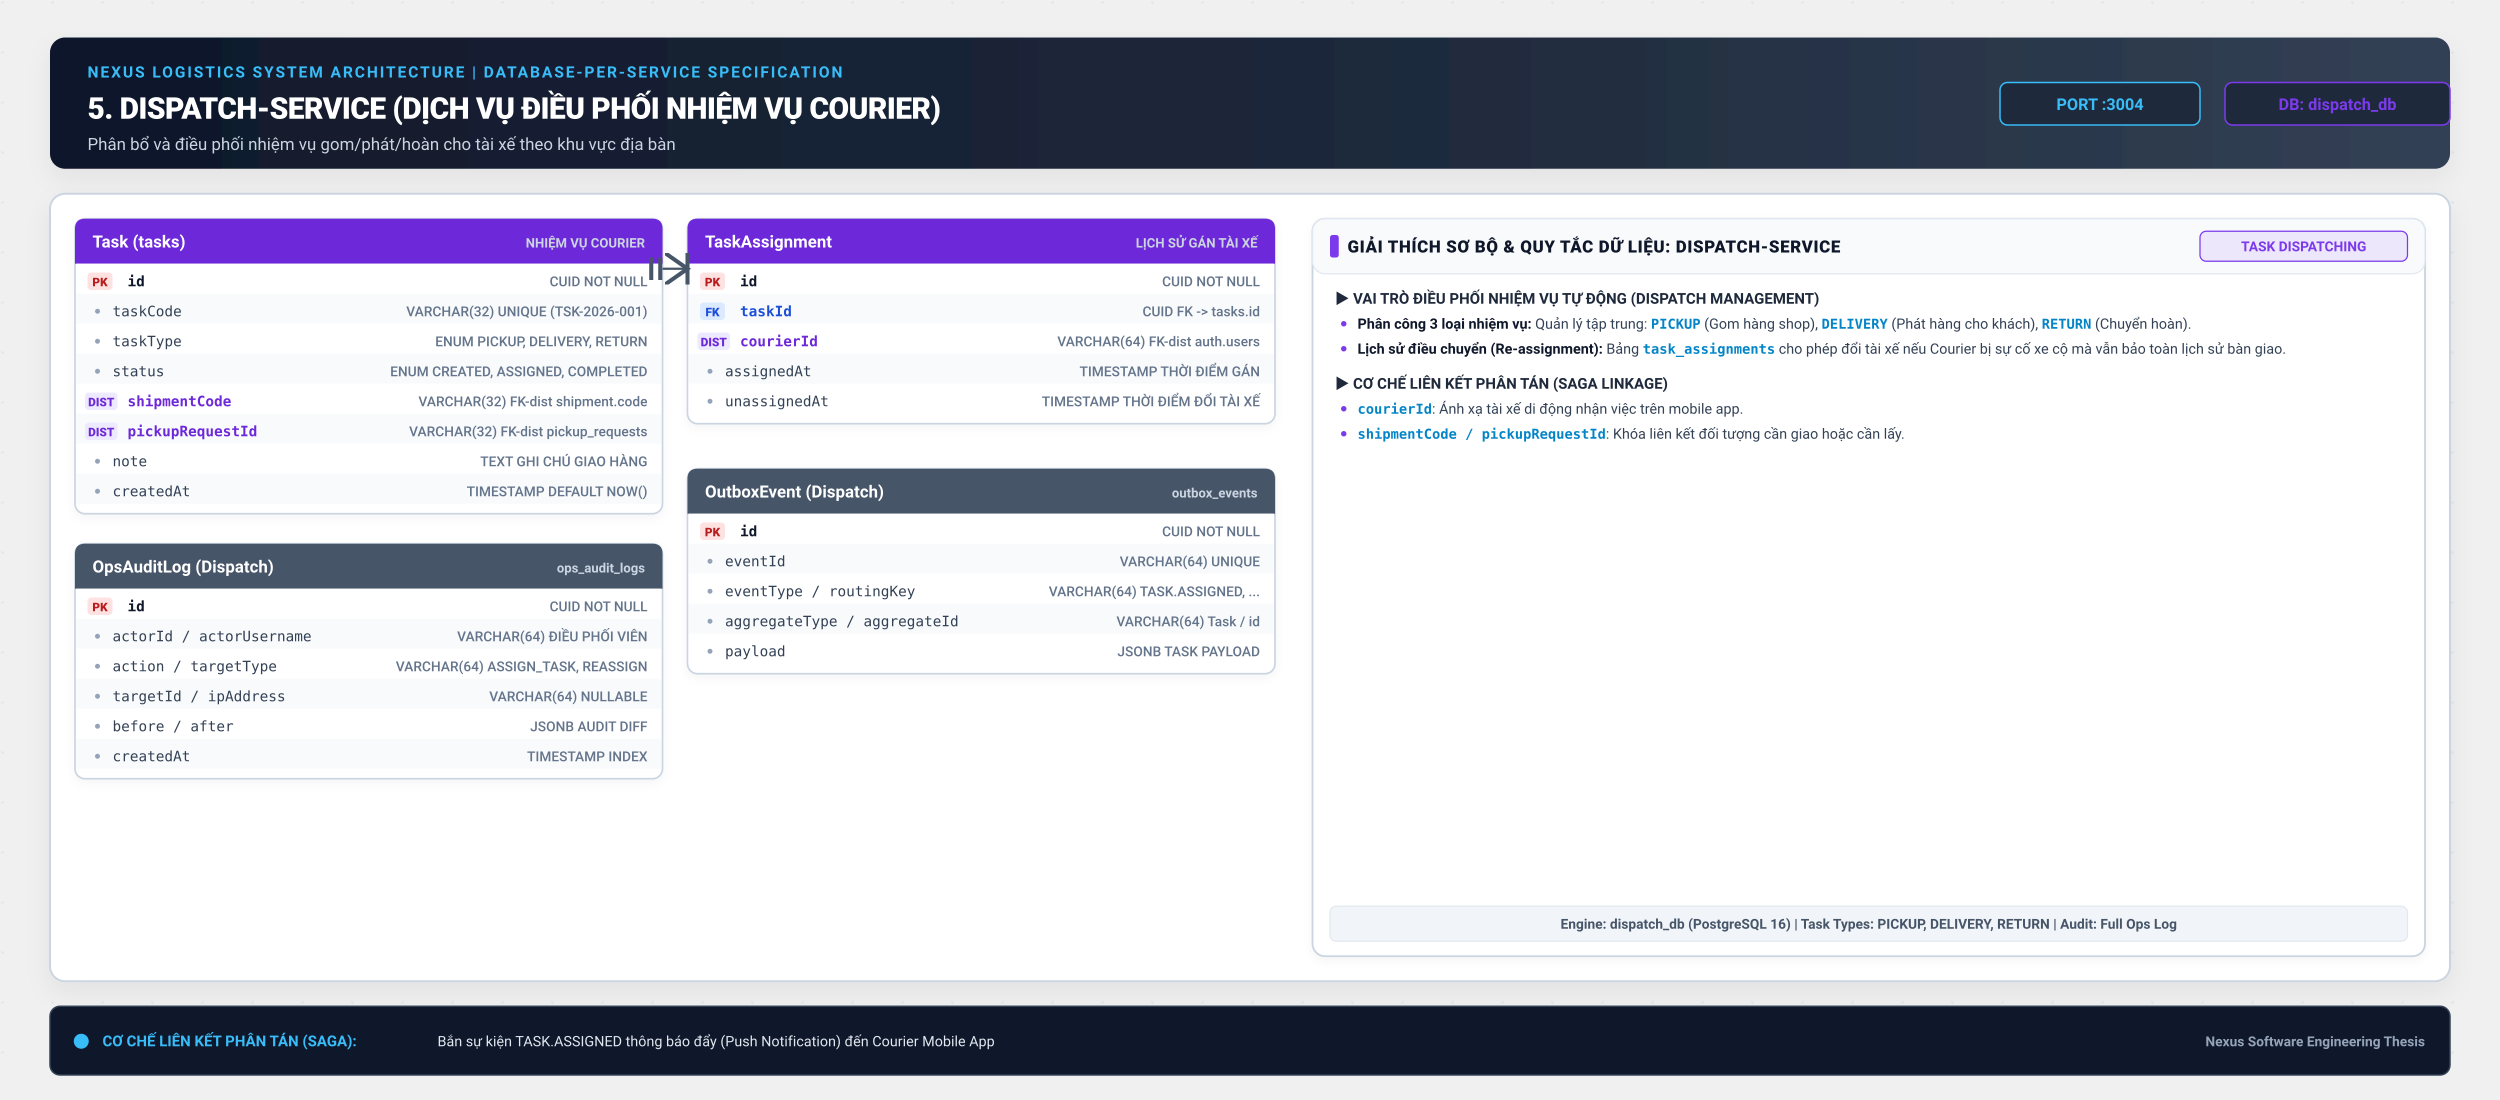
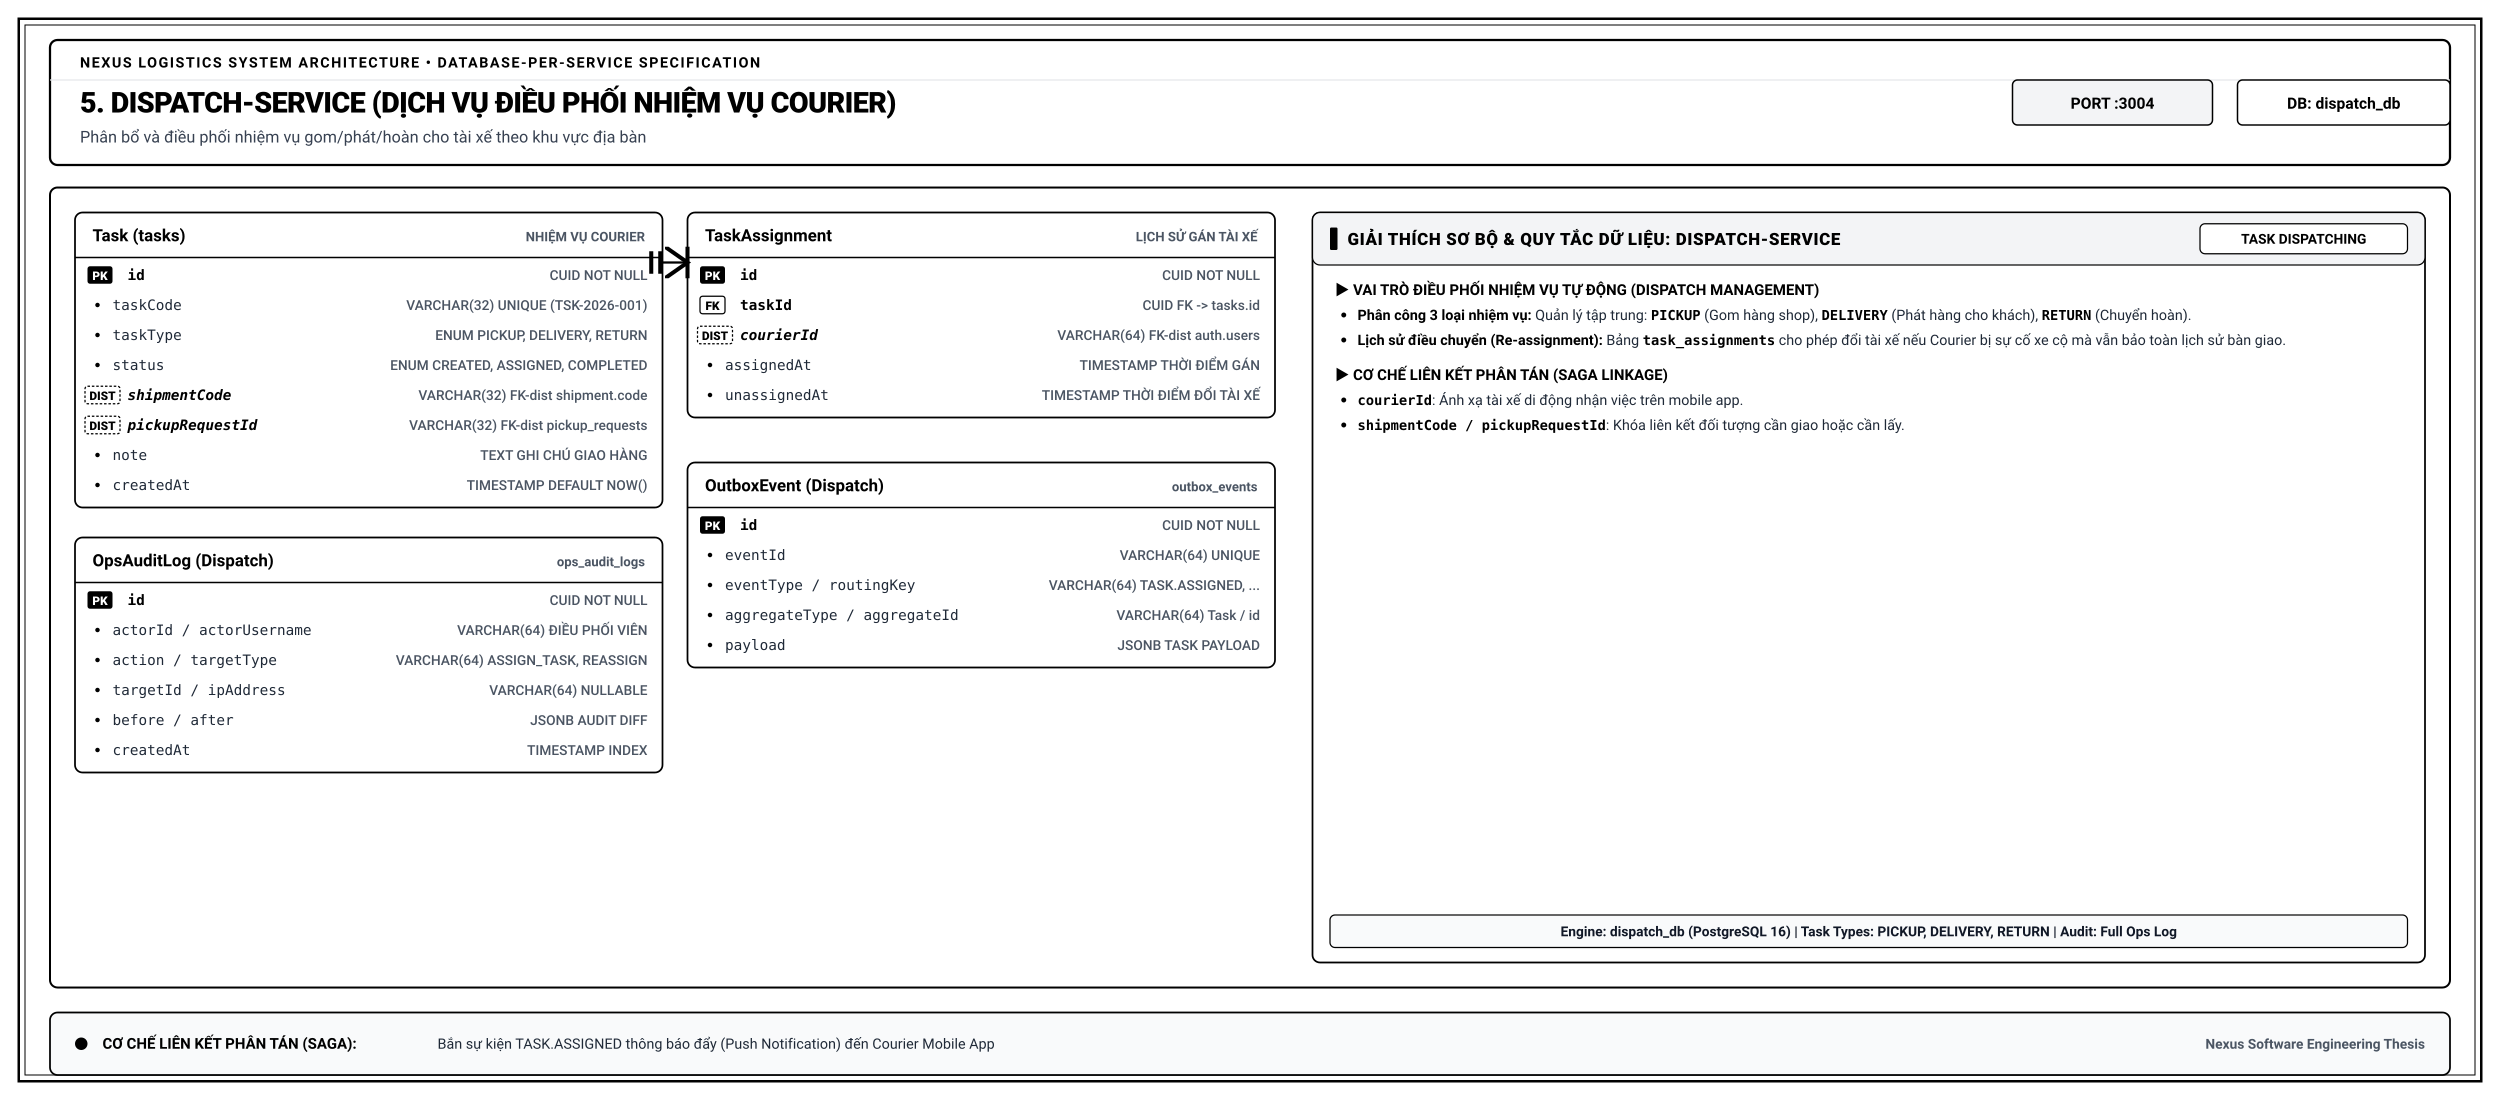
- <svg xmlns="http://www.w3.org/2000/svg" viewBox="0 0 2000 880" width="100%" height="100%" style="background:#F8FAFC;">
+ <svg xmlns="http://www.w3.org/2000/svg" viewBox="0 0 2000 880" width="100%" height="100%" style="background:#FFFFFF;">
  <defs>
-     <filter id="card-shadow" x="-2%" y="-1.5%" width="104%" height="104%" filterUnits="userSpaceOnUse">
-       <feDropShadow dx="0" dy="8" stdDeviation="10" flood-color="#0F172A" flood-opacity="0.06" />
-     </filter>
-     <filter id="table-shadow" x="-3%" y="-3%" width="106%" height="108%" filterUnits="userSpaceOnUse">
-       <feDropShadow dx="0" dy="3" stdDeviation="4" flood-color="#0F172A" flood-opacity="0.04" />
-     </filter>
    <marker id="crow-many" markerWidth="14" markerHeight="14" refX="10" refY="7" orient="auto">
-       <path d="M 0 0 L 10 7 L 0 14 M 10 0 L 10 14" stroke="#475569" stroke-width="1.8" fill="none" />
+       <path d="M 0 0 L 10 7 L 0 14 M 10 0 L 10 14" stroke="#000000" stroke-width="1.8" fill="none" />
    </marker>
    <marker id="crow-one" markerWidth="14" markerHeight="14" refX="10" refY="7" orient="auto">
-       <line x1="5" y1="2" x2="5" y2="12" stroke="#475569" stroke-width="1.8" />
-       <line x1="9" y1="2" x2="9" y2="12" stroke="#475569" stroke-width="1.8" />
+       <line x1="5" y1="2" x2="5" y2="12" stroke="#000000" stroke-width="1.8" />
+       <line x1="9" y1="2" x2="9" y2="12" stroke="#000000" stroke-width="1.8" />
    </marker>
    <marker id="arrow-dist" markerWidth="12" markerHeight="12" refX="9" refY="6" orient="auto">
-       <path d="M 0 1 L 9 6 L 0 11 z" fill="#0284C7" />
+       <path d="M 0 1 L 9 6 L 0 11 z" fill="#000000" />
    </marker>
-     <linearGradient id="header-grad" x1="0%" y1="0%" x2="100%" y2="0%">
-       <stop offset="0%" stop-color="#0F172A" />
-       <stop offset="55%" stop-color="#1E293B" />
-       <stop offset="100%" stop-color="#334155" />
-     </linearGradient>
-     <pattern id="grid-pattern" width="40" height="40" patternUnits="userSpaceOnUse">
-       <circle cx="2" cy="2" r="1.2" fill="#E2E8F0" />
-     </pattern>
  </defs>
-   <rect width="100%" height="100%" fill="url(#grid-pattern)" />
+   <rect width="100%" height="100%" fill="#FFFFFF" />
+   <rect x="15" y="15" width="1970" height="850" fill="none" stroke="#000000" stroke-width="2" />
+   <rect x="20" y="20" width="1960" height="840" fill="none" stroke="#000000" stroke-width="0.8" />
  <style>
    text { font-family: -apple-system, BlinkMacSystemFont, "Segoe UI", Roboto, "Helvetica Neue", Arial, sans-serif; }
-     .doc-badge { font-size: 12.5px; font-weight: 700; fill: #38BDF8; letter-spacing: 1.5px; text-transform: uppercase; }
-     .doc-title { font-size: 24px; font-weight: 800; fill: #FFFFFF; letter-spacing: -0.5px; }
-     .doc-subtitle { font-size: 13.5px; font-weight: 400; fill: #CBD5E1; }
-     .meta-tag { font-size: 11.5px; font-weight: 600; fill: #E2E8F0; }
+     .doc-badge { font-size: 11.5px; font-weight: 700; fill: #000000; letter-spacing: 1.2px; text-transform: uppercase; }
+     .doc-title { font-size: 23px; font-weight: 800; fill: #000000; letter-spacing: -0.5px; }
+     .doc-subtitle { font-size: 13px; font-weight: 400; fill: #374151; }
    
-     .svc-title { font-size: 18px; font-weight: 800; fill: #0F172A; }
-     .svc-sub { font-size: 12.5px; font-weight: 500; fill: #64748B; }
-     .svc-port { font-size: 12px; font-weight: 700; font-family: ui-monospace, Menlo, monospace; fill: #0284C7; }
+     .tbl-header { font-size: 13.5px; font-weight: 700; fill: #000000; }
+     .tbl-tag { font-size: 10.5px; font-weight: 600; fill: #4B5563; text-transform: uppercase; }
+     .tbl-field-pk { font-size: 11.5px; font-weight: 700; fill: #000000; font-family: ui-monospace, Menlo, monospace; }
+     .tbl-field-fk { font-size: 11.5px; font-weight: 600; fill: #000000; font-family: ui-monospace, Menlo, monospace; }
+     .tbl-field-dist { font-size: 11.5px; font-weight: 600; fill: #000000; font-style: italic; font-family: ui-monospace, Menlo, monospace; }
+     .tbl-field-normal { font-size: 11.5px; font-weight: 500; fill: #1F2937; font-family: ui-monospace, Menlo, monospace; }
+     .tbl-type { font-size: 11px; font-weight: 500; fill: #4B5563; }

-     .tbl-header { font-size: 13.5px; font-weight: 700; fill: #FFFFFF; }
-     .tbl-tag { font-size: 10.5px; font-weight: 600; fill: #CBD5E1; text-transform: uppercase; }
-     .tbl-field-pk { font-size: 11.5px; font-weight: 700; fill: #0F172A; font-family: ui-monospace, Menlo, monospace; }
-     .tbl-field-fk { font-size: 11.5px; font-weight: 600; fill: #1D4ED8; font-family: ui-monospace, Menlo, monospace; }
-     .tbl-field-dist { font-size: 11.5px; font-weight: 600; fill: #6D28D9; font-family: ui-monospace, Menlo, monospace; }
-     .tbl-field-normal { font-size: 11.5px; font-weight: 500; fill: #334155; font-family: ui-monospace, Menlo, monospace; }
-     .tbl-type { font-size: 11px; font-weight: 500; fill: #64748B; }
+     .badge-pk { font-size: 9.5px; font-weight: 800; fill: #FFFFFF; }
+     .badge-fk { font-size: 9.5px; font-weight: 800; fill: #000000; }
+     .badge-dist { font-size: 9.5px; font-weight: 800; fill: #000000; }

-     .badge-pk { font-size: 9.5px; font-weight: 800; fill: #B91C1C; }
-     .badge-fk { font-size: 9.5px; font-weight: 800; fill: #1D4ED8; }
-     .badge-dist { font-size: 9.5px; font-weight: 800; fill: #6D28D9; }
- 
-     .panel-header { font-size: 13.5px; font-weight: 800; fill: #0F172A; text-transform: uppercase; letter-spacing: 0.5px; }
-     .panel-sec-title { font-size: 12px; font-weight: 700; fill: #1E293B; }
-     .panel-body { font-size: 11.5px; font-weight: 400; fill: #334155; }
-     .panel-bold { font-weight: 700; fill: #0F172A; }
-     .panel-code { font-family: ui-monospace, Menlo, monospace; font-size: 11px; font-weight: 700; fill: #0284C7; }
+     .panel-header { font-size: 13.5px; font-weight: 800; fill: #000000; text-transform: uppercase; letter-spacing: 0.5px; }
+     .panel-sec-title { font-size: 12px; font-weight: 700; fill: #000000; }
+     .panel-body { font-size: 11.5px; font-weight: 400; fill: #1F2937; }
+     .panel-bold { font-weight: 700; fill: #000000; }
+     .panel-code { font-family: ui-monospace, Menlo, monospace; font-size: 11px; font-weight: 700; fill: #000000; }
  </style>
-   <g id="Header" transform="translate(40, 30)">
-     <rect width="1920" height="105" rx="12" fill="url(#header-grad)" filter="url(#card-shadow)" />
-     <text x="30" y="32" class="doc-badge">NEXUS LOGISTICS SYSTEM ARCHITECTURE | DATABASE-PER-SERVICE SPECIFICATION</text>
-     <text x="30" y="65" class="doc-title">5. DISPATCH-SERVICE (DỊCH VỤ ĐIỀU PHỐI NHIỆM VỤ COURIER)</text>
-     <text x="30" y="90" class="doc-subtitle">Phân bổ và điều phối nhiệm vụ gom/phát/hoàn cho tài xế theo khu vực địa bàn</text>
-     <rect x="1560" y="36" width="160" height="34" rx="6" fill="#1E293B" stroke="#38BDF8" stroke-width="1.2" />
-     <text x="1640" y="58" font-size="13" font-weight="700" fill="#38BDF8" text-anchor="middle">PORT :3004</text>
-     <rect x="1740" y="36" width="180" height="34" rx="6" fill="#1E293B" stroke="#7C3AED" stroke-width="1.2" />
-     <text x="1830" y="58" font-size="13" font-weight="700" fill="#7C3AED" text-anchor="middle">DB: dispatch_db</text>
+   <g id="Header" transform="translate(40, 32)">
+     <rect width="1920" height="100" rx="6" fill="#FFFFFF" stroke="#000000" stroke-width="1.8" />
+     <line x1="0" y1="32" x2="1920" y2="32" stroke="#E5E7EB" stroke-width="1" />
+     <text x="24" y="22" class="doc-badge">NEXUS LOGISTICS SYSTEM ARCHITECTURE • DATABASE-PER-SERVICE SPECIFICATION</text>
+     <text x="24" y="58" class="doc-title">5. DISPATCH-SERVICE (DỊCH VỤ ĐIỀU PHỐI NHIỆM VỤ COURIER)</text>
+     <text x="24" y="82" class="doc-subtitle">Phân bổ và điều phối nhiệm vụ gom/phát/hoàn cho tài xế theo khu vực địa bàn</text>
+     <rect x="1570" y="32" width="160" height="36" rx="4" fill="#F3F4F6" stroke="#000000" stroke-width="1.2" />
+     <text x="1650" y="55" font-size="12.5" font-weight="700" fill="#000000" text-anchor="middle">PORT :3004</text>
+     <rect x="1750" y="32" width="170" height="36" rx="4" fill="#FFFFFF" stroke="#000000" stroke-width="1.2" />
+     <text x="1835" y="55" font-size="12.5" font-weight="700" fill="#000000" text-anchor="middle">DB: dispatch_db</text>
  </g>
-   <g id="ServiceBody" transform="translate(40, 155)">
-     <rect width="1920" height="630" rx="12" fill="#FFFFFF" stroke="#CBD5E1" stroke-width="1.6" filter="url(#card-shadow)" />
+   <g id="ServiceBody" transform="translate(40, 150)">
+     <rect width="1920" height="640" rx="6" fill="#FFFFFF" stroke="#000000" stroke-width="1.6" />
    <g transform="translate(20, 20)">
-       <rect width="470" height="236" rx="8" fill="#FFFFFF" stroke="#CBD5E1" stroke-width="1.4" filter="url(#table-shadow)" />
-       <path d="M 0 8 Q 0 0 8 0 L 462 0 Q 470 0 470 8 L 470 36 L 0 36 Z" fill="#6D28D9" />
+       <rect width="470" height="236" rx="6" fill="#FFFFFF" stroke="#000000" stroke-width="1.4" />
+       <line x1="0" y1="36" x2="470" y2="36" stroke="#000000" stroke-width="1.2" />
      <text x="14" y="23" class="tbl-header">Task (tasks)</text>
      <text x="456" y="23" class="tbl-tag" text-anchor="end">NHIỆM VỤ COURIER</text>
-       <rect x="1" y="36" width="468" height="24" fill="#FFFFFF" />
-       <rect x="10" y="43" width="20" height="14" rx="3" fill="#FEE2E2" />
+       <rect x="10" y="43" width="20" height="14" rx="2" fill="#000000" />
      <text x="20" y="54" class="badge-pk" text-anchor="middle">PK</text>
      <text x="42" y="54" class="tbl-field-pk">id</text>
      <text x="458" y="54" class="tbl-type" text-anchor="end">CUID NOT NULL</text>
-       <rect x="1" y="60" width="468" height="24" fill="#F8FAFC" />
-       <circle cx="18" cy="74" r="2" fill="#94A3B8" />
+       <circle cx="18" cy="74" r="1.8" fill="#000000" />
      <text x="30" y="78" class="tbl-field-normal">taskCode</text>
      <text x="458" y="78" class="tbl-type" text-anchor="end">VARCHAR(32) UNIQUE (TSK-2026-001)</text>
-       <rect x="1" y="84" width="468" height="24" fill="#FFFFFF" />
-       <circle cx="18" cy="98" r="2" fill="#94A3B8" />
+       <circle cx="18" cy="98" r="1.8" fill="#000000" />
      <text x="30" y="102" class="tbl-field-normal">taskType</text>
      <text x="458" y="102" class="tbl-type" text-anchor="end">ENUM PICKUP, DELIVERY, RETURN</text>
-       <rect x="1" y="108" width="468" height="24" fill="#F8FAFC" />
-       <circle cx="18" cy="122" r="2" fill="#94A3B8" />
+       <circle cx="18" cy="122" r="1.8" fill="#000000" />
      <text x="30" y="126" class="tbl-field-normal">status</text>
      <text x="458" y="126" class="tbl-type" text-anchor="end">ENUM CREATED, ASSIGNED, COMPLETED</text>
-       <rect x="1" y="132" width="468" height="24" fill="#FFFFFF" />
-       <rect x="8" y="139" width="26" height="14" rx="3" fill="#EDE9FE" />
-       <text x="21" y="150" class="badge-dist" text-anchor="middle">DIST</text>
+       <rect x="8" y="139" width="28" height="14" rx="2" fill="#FFFFFF" stroke="#000000" stroke-width="1" stroke-dasharray="2 1.5" />
+       <text x="22" y="150" class="badge-dist" text-anchor="middle">DIST</text>
      <text x="42" y="150" class="tbl-field-dist">shipmentCode</text>
      <text x="458" y="150" class="tbl-type" text-anchor="end">VARCHAR(32) FK-dist shipment.code</text>
-       <rect x="1" y="156" width="468" height="24" fill="#F8FAFC" />
-       <rect x="8" y="163" width="26" height="14" rx="3" fill="#EDE9FE" />
-       <text x="21" y="174" class="badge-dist" text-anchor="middle">DIST</text>
+       <rect x="8" y="163" width="28" height="14" rx="2" fill="#FFFFFF" stroke="#000000" stroke-width="1" stroke-dasharray="2 1.5" />
+       <text x="22" y="174" class="badge-dist" text-anchor="middle">DIST</text>
      <text x="42" y="174" class="tbl-field-dist">pickupRequestId</text>
      <text x="458" y="174" class="tbl-type" text-anchor="end">VARCHAR(32) FK-dist pickup_requests</text>
-       <rect x="1" y="180" width="468" height="24" fill="#FFFFFF" />
-       <circle cx="18" cy="194" r="2" fill="#94A3B8" />
+       <circle cx="18" cy="194" r="1.8" fill="#000000" />
      <text x="30" y="198" class="tbl-field-normal">note</text>
      <text x="458" y="198" class="tbl-type" text-anchor="end">TEXT GHI CHÚ GIAO HÀNG</text>
-       <rect x="1" y="204" width="468" height="24" fill="#F8FAFC" />
-       <circle cx="18" cy="218" r="2" fill="#94A3B8" />
+       <circle cx="18" cy="218" r="1.8" fill="#000000" />
      <text x="30" y="222" class="tbl-field-normal">createdAt</text>
      <text x="458" y="222" class="tbl-type" text-anchor="end">TIMESTAMP DEFAULT NOW()</text>
    </g>
    <g transform="translate(510, 20)">
-       <rect width="470" height="164" rx="8" fill="#FFFFFF" stroke="#CBD5E1" stroke-width="1.4" filter="url(#table-shadow)" />
-       <path d="M 0 8 Q 0 0 8 0 L 462 0 Q 470 0 470 8 L 470 36 L 0 36 Z" fill="#6D28D9" />
+       <rect width="470" height="164" rx="6" fill="#FFFFFF" stroke="#000000" stroke-width="1.4" />
+       <line x1="0" y1="36" x2="470" y2="36" stroke="#000000" stroke-width="1.2" />
      <text x="14" y="23" class="tbl-header">TaskAssignment</text>
      <text x="456" y="23" class="tbl-tag" text-anchor="end">LỊCH SỬ GÁN TÀI XẾ</text>
-       <rect x="1" y="36" width="468" height="24" fill="#FFFFFF" />
-       <rect x="10" y="43" width="20" height="14" rx="3" fill="#FEE2E2" />
+       <rect x="10" y="43" width="20" height="14" rx="2" fill="#000000" />
      <text x="20" y="54" class="badge-pk" text-anchor="middle">PK</text>
      <text x="42" y="54" class="tbl-field-pk">id</text>
      <text x="458" y="54" class="tbl-type" text-anchor="end">CUID NOT NULL</text>
-       <rect x="1" y="60" width="468" height="24" fill="#F8FAFC" />
-       <rect x="10" y="67" width="20" height="14" rx="3" fill="#DBEAFE" />
+       <rect x="10" y="67" width="20" height="14" rx="2" fill="#FFFFFF" stroke="#000000" stroke-width="1" />
      <text x="20" y="78" class="badge-fk" text-anchor="middle">FK</text>
      <text x="42" y="78" class="tbl-field-fk">taskId</text>
      <text x="458" y="78" class="tbl-type" text-anchor="end">CUID FK -&gt; tasks.id</text>
-       <rect x="1" y="84" width="468" height="24" fill="#FFFFFF" />
-       <rect x="8" y="91" width="26" height="14" rx="3" fill="#EDE9FE" />
-       <text x="21" y="102" class="badge-dist" text-anchor="middle">DIST</text>
+       <rect x="8" y="91" width="28" height="14" rx="2" fill="#FFFFFF" stroke="#000000" stroke-width="1" stroke-dasharray="2 1.5" />
+       <text x="22" y="102" class="badge-dist" text-anchor="middle">DIST</text>
      <text x="42" y="102" class="tbl-field-dist">courierId</text>
      <text x="458" y="102" class="tbl-type" text-anchor="end">VARCHAR(64) FK-dist auth.users</text>
-       <rect x="1" y="108" width="468" height="24" fill="#F8FAFC" />
-       <circle cx="18" cy="122" r="2" fill="#94A3B8" />
+       <circle cx="18" cy="122" r="1.8" fill="#000000" />
      <text x="30" y="126" class="tbl-field-normal">assignedAt</text>
      <text x="458" y="126" class="tbl-type" text-anchor="end">TIMESTAMP THỜI ĐIỂM GÁN</text>
-       <rect x="1" y="132" width="468" height="24" fill="#FFFFFF" />
-       <circle cx="18" cy="146" r="2" fill="#94A3B8" />
+       <circle cx="18" cy="146" r="1.8" fill="#000000" />
      <text x="30" y="150" class="tbl-field-normal">unassignedAt</text>
      <text x="458" y="150" class="tbl-type" text-anchor="end">TIMESTAMP THỜI ĐIỂM ĐỔI TÀI XẾ</text>
    </g>
    <g transform="translate(20, 280)">
-       <rect width="470" height="188" rx="8" fill="#FFFFFF" stroke="#CBD5E1" stroke-width="1.4" filter="url(#table-shadow)" />
-       <path d="M 0 8 Q 0 0 8 0 L 462 0 Q 470 0 470 8 L 470 36 L 0 36 Z" fill="#475569" />
+       <rect width="470" height="188" rx="6" fill="#FFFFFF" stroke="#000000" stroke-width="1.4" />
+       <line x1="0" y1="36" x2="470" y2="36" stroke="#000000" stroke-width="1.2" />
      <text x="14" y="23" class="tbl-header">OpsAuditLog (Dispatch)</text>
      <text x="456" y="23" class="tbl-tag" text-anchor="end">ops_audit_logs</text>
-       <rect x="1" y="36" width="468" height="24" fill="#FFFFFF" />
-       <rect x="10" y="43" width="20" height="14" rx="3" fill="#FEE2E2" />
+       <rect x="10" y="43" width="20" height="14" rx="2" fill="#000000" />
      <text x="20" y="54" class="badge-pk" text-anchor="middle">PK</text>
      <text x="42" y="54" class="tbl-field-pk">id</text>
      <text x="458" y="54" class="tbl-type" text-anchor="end">CUID NOT NULL</text>
-       <rect x="1" y="60" width="468" height="24" fill="#F8FAFC" />
-       <circle cx="18" cy="74" r="2" fill="#94A3B8" />
+       <circle cx="18" cy="74" r="1.8" fill="#000000" />
      <text x="30" y="78" class="tbl-field-normal">actorId / actorUsername</text>
      <text x="458" y="78" class="tbl-type" text-anchor="end">VARCHAR(64) ĐIỀU PHỐI VIÊN</text>
-       <rect x="1" y="84" width="468" height="24" fill="#FFFFFF" />
-       <circle cx="18" cy="98" r="2" fill="#94A3B8" />
+       <circle cx="18" cy="98" r="1.8" fill="#000000" />
      <text x="30" y="102" class="tbl-field-normal">action / targetType</text>
      <text x="458" y="102" class="tbl-type" text-anchor="end">VARCHAR(64) ASSIGN_TASK, REASSIGN</text>
-       <rect x="1" y="108" width="468" height="24" fill="#F8FAFC" />
-       <circle cx="18" cy="122" r="2" fill="#94A3B8" />
+       <circle cx="18" cy="122" r="1.8" fill="#000000" />
      <text x="30" y="126" class="tbl-field-normal">targetId / ipAddress</text>
      <text x="458" y="126" class="tbl-type" text-anchor="end">VARCHAR(64) NULLABLE</text>
-       <rect x="1" y="132" width="468" height="24" fill="#FFFFFF" />
-       <circle cx="18" cy="146" r="2" fill="#94A3B8" />
+       <circle cx="18" cy="146" r="1.8" fill="#000000" />
      <text x="30" y="150" class="tbl-field-normal">before / after</text>
      <text x="458" y="150" class="tbl-type" text-anchor="end">JSONB AUDIT DIFF</text>
-       <rect x="1" y="156" width="468" height="24" fill="#F8FAFC" />
-       <circle cx="18" cy="170" r="2" fill="#94A3B8" />
+       <circle cx="18" cy="170" r="1.8" fill="#000000" />
      <text x="30" y="174" class="tbl-field-normal">createdAt</text>
      <text x="458" y="174" class="tbl-type" text-anchor="end">TIMESTAMP INDEX</text>
    </g>
    <g transform="translate(510, 220)">
-       <rect width="470" height="164" rx="8" fill="#FFFFFF" stroke="#CBD5E1" stroke-width="1.4" filter="url(#table-shadow)" />
-       <path d="M 0 8 Q 0 0 8 0 L 462 0 Q 470 0 470 8 L 470 36 L 0 36 Z" fill="#475569" />
+       <rect width="470" height="164" rx="6" fill="#FFFFFF" stroke="#000000" stroke-width="1.4" />
+       <line x1="0" y1="36" x2="470" y2="36" stroke="#000000" stroke-width="1.2" />
      <text x="14" y="23" class="tbl-header">OutboxEvent (Dispatch)</text>
      <text x="456" y="23" class="tbl-tag" text-anchor="end">outbox_events</text>
-       <rect x="1" y="36" width="468" height="24" fill="#FFFFFF" />
-       <rect x="10" y="43" width="20" height="14" rx="3" fill="#FEE2E2" />
+       <rect x="10" y="43" width="20" height="14" rx="2" fill="#000000" />
      <text x="20" y="54" class="badge-pk" text-anchor="middle">PK</text>
      <text x="42" y="54" class="tbl-field-pk">id</text>
      <text x="458" y="54" class="tbl-type" text-anchor="end">CUID NOT NULL</text>
-       <rect x="1" y="60" width="468" height="24" fill="#F8FAFC" />
-       <circle cx="18" cy="74" r="2" fill="#94A3B8" />
+       <circle cx="18" cy="74" r="1.8" fill="#000000" />
      <text x="30" y="78" class="tbl-field-normal">eventId</text>
      <text x="458" y="78" class="tbl-type" text-anchor="end">VARCHAR(64) UNIQUE</text>
-       <rect x="1" y="84" width="468" height="24" fill="#FFFFFF" />
-       <circle cx="18" cy="98" r="2" fill="#94A3B8" />
+       <circle cx="18" cy="98" r="1.8" fill="#000000" />
      <text x="30" y="102" class="tbl-field-normal">eventType / routingKey</text>
      <text x="458" y="102" class="tbl-type" text-anchor="end">VARCHAR(64) TASK.ASSIGNED, ...</text>
-       <rect x="1" y="108" width="468" height="24" fill="#F8FAFC" />
-       <circle cx="18" cy="122" r="2" fill="#94A3B8" />
+       <circle cx="18" cy="122" r="1.8" fill="#000000" />
      <text x="30" y="126" class="tbl-field-normal">aggregateType / aggregateId</text>
      <text x="458" y="126" class="tbl-type" text-anchor="end">VARCHAR(64) Task / id</text>
-       <rect x="1" y="132" width="468" height="24" fill="#FFFFFF" />
-       <circle cx="18" cy="146" r="2" fill="#94A3B8" />
+       <circle cx="18" cy="146" r="1.8" fill="#000000" />
      <text x="30" y="150" class="tbl-field-normal">payload</text>
      <text x="458" y="150" class="tbl-type" text-anchor="end">JSONB TASK PAYLOAD</text>
    </g>
-     <path d="M 490 60 L 510 60" stroke="#475569" stroke-width="1.8" fill="none" marker-start="url(#crow-one)" marker-end="url(#crow-many)" />
+     <path d="M 490 60 L 510 60" stroke="#000000" stroke-width="1.8" fill="none" marker-start="url(#crow-one)" marker-end="url(#crow-many)" />
    <g transform="translate(1010, 20)">
-       <rect width="890" height="590" rx="10" fill="#FFFFFF" stroke="#CBD5E1" stroke-width="1.5" filter="url(#table-shadow)" />
-       <rect x="0" y="0" width="890" height="44" rx="10" fill="#F8FAFC" stroke="#E2E8F0" stroke-width="1" />
-       <rect x="14" y="13" width="7" height="18" rx="2" fill="#7C3AED" />
-       <text x="28" y="27" class="panel-header">GIẢI THÍCH SƠ BỘ &amp; QUY TẮC DỮ LIỆU: DISPATCH-SERVICE</text>
-       <rect x="710" y="10" width="166" height="24" rx="5" fill="#7C3AED18" stroke="#7C3AED" stroke-width="1" />
-       <text x="793" y="26" font-size="11" font-weight="700" fill="#7C3AED" text-anchor="middle">TASK DISPATCHING</text>
-       <text x="18" y="68" class="panel-sec-title">▶ VAI TRÒ ĐIỀU PHỐI NHIỆM VỤ TỰ ĐỘNG (DISPATCH MANAGEMENT)</text>
-       <circle cx="25" cy="84" r="2.2" fill="#7C3AED" />
-       <text x="36" y="88" class="panel-body">
+       <rect width="890" height="600" rx="6" fill="#FFFFFF" stroke="#000000" stroke-width="1.4" />
+       <rect x="0" y="0" width="890" height="42" rx="6" fill="#F3F4F6" stroke="#000000" stroke-width="1" />
+       <rect x="14" y="12" width="6" height="18" rx="1" fill="#000000" />
+       <text x="28" y="26" class="panel-header">GIẢI THÍCH SƠ BỘ &amp; QUY TẮC DỮ LIỆU: DISPATCH-SERVICE</text>
+       <rect x="710" y="9" width="166" height="24" rx="4" fill="#FFFFFF" stroke="#000000" stroke-width="1" />
+       <text x="793" y="25" font-size="11" font-weight="700" fill="#000000" text-anchor="middle">TASK DISPATCHING</text>
+       <text x="18" y="66" class="panel-sec-title">▶ VAI TRÒ ĐIỀU PHỐI NHIỆM VỤ TỰ ĐỘNG (DISPATCH MANAGEMENT)</text>
+       <circle cx="25" cy="82" r="2" fill="#000000" />
+       <text x="36" y="86" class="panel-body">
        <tspan class="panel-bold">Phân công 3 loại nhiệm vụ:</tspan> Quản lý tập trung: <tspan class="panel-code">PICKUP</tspan> (Gom hàng shop), <tspan class="panel-code">DELIVERY</tspan> (Phát hàng cho khách), <tspan class="panel-code">RETURN</tspan> (Chuyển hoàn).</text>
-       <circle cx="25" cy="104" r="2.2" fill="#7C3AED" />
-       <text x="36" y="108" class="panel-body">
+       <circle cx="25" cy="102" r="2" fill="#000000" />
+       <text x="36" y="106" class="panel-body">
        <tspan class="panel-bold">Lịch sử điều chuyển (Re-assignment):</tspan> Bảng <tspan class="panel-code">task_assignments</tspan> cho phép đổi tài xế nếu Courier bị sự cố xe cộ mà vẫn bảo toàn lịch sử bàn giao.</text>
-       <text x="18" y="136" class="panel-sec-title">▶ CƠ CHẾ LIÊN KẾT PHÂN TÁN (SAGA LINKAGE)</text>
-       <circle cx="25" cy="152" r="2.2" fill="#7C3AED" />
-       <text x="36" y="156" class="panel-body">
+       <text x="18" y="134" class="panel-sec-title">▶ CƠ CHẾ LIÊN KẾT PHÂN TÁN (SAGA LINKAGE)</text>
+       <circle cx="25" cy="150" r="2" fill="#000000" />
+       <text x="36" y="154" class="panel-body">
        <tspan class="panel-code">courierId</tspan>: Ánh xạ tài xế di động nhận việc trên mobile app.</text>
-       <circle cx="25" cy="172" r="2.2" fill="#7C3AED" />
-       <text x="36" y="176" class="panel-body">
+       <circle cx="25" cy="170" r="2" fill="#000000" />
+       <text x="36" y="174" class="panel-body">
        <tspan class="panel-code">shipmentCode / pickupRequestId</tspan>: Khóa liên kết đối tượng cần giao hoặc cần lấy.</text>
-       <rect x="14" y="550" width="862" height="28" rx="5" fill="#F1F5F9" stroke="#E2E8F0" stroke-width="1" />
-       <text x="445.0" y="568" font-size="11" font-weight="600" fill="#475569" text-anchor="middle">Engine: dispatch_db (PostgreSQL 16) | Task Types: PICKUP, DELIVERY, RETURN | Audit: Full Ops Log</text>
+       <rect x="14" y="562" width="862" height="26" rx="4" fill="#F9FAFB" stroke="#000000" stroke-width="1" />
+       <text x="445.0" y="579" font-size="11" font-weight="600" fill="#111827" text-anchor="middle">Engine: dispatch_db (PostgreSQL 16) | Task Types: PICKUP, DELIVERY, RETURN | Audit: Full Ops Log</text>
    </g>
  </g>
-   <g id="FooterSaga" transform="translate(40, 805)">
-     <rect width="1920" height="55" rx="8" fill="#0F172A" stroke="#334155" stroke-width="1.2" />
-     <circle cx="25" cy="28" r="6" fill="#38BDF8" />
-     <text x="42" y="32" font-size="12" font-weight="700" fill="#38BDF8">CƠ CHẾ LIÊN KẾT PHÂN TÁN (SAGA):</text>
-     <text x="310" y="32" font-size="11.5" fill="#E2E8F0">Bắn sự kiện TASK.ASSIGNED thông báo đẩy (Push Notification) đến Courier Mobile App</text>
-     <text x="1900" y="32" font-size="11" font-weight="600" fill="#94A3B8" text-anchor="end">Nexus Software Engineering Thesis</text>
+   <g id="FooterSaga" transform="translate(40, 810)">
+     <rect width="1920" height="50" rx="6" fill="#F9FAFB" stroke="#000000" stroke-width="1.4" />
+     <circle cx="25" cy="25" r="5" fill="#000000" />
+     <text x="42" y="29" font-size="12" font-weight="700" fill="#000000">CƠ CHẾ LIÊN KẾT PHÂN TÁN (SAGA):</text>
+     <text x="310" y="29" font-size="11.5" fill="#1F2937">Bắn sự kiện TASK.ASSIGNED thông báo đẩy (Push Notification) đến Courier Mobile App</text>
+     <text x="1900" y="29" font-size="11" font-weight="600" fill="#4B5563" text-anchor="end">Nexus Software Engineering Thesis</text>
  </g>
</svg>
